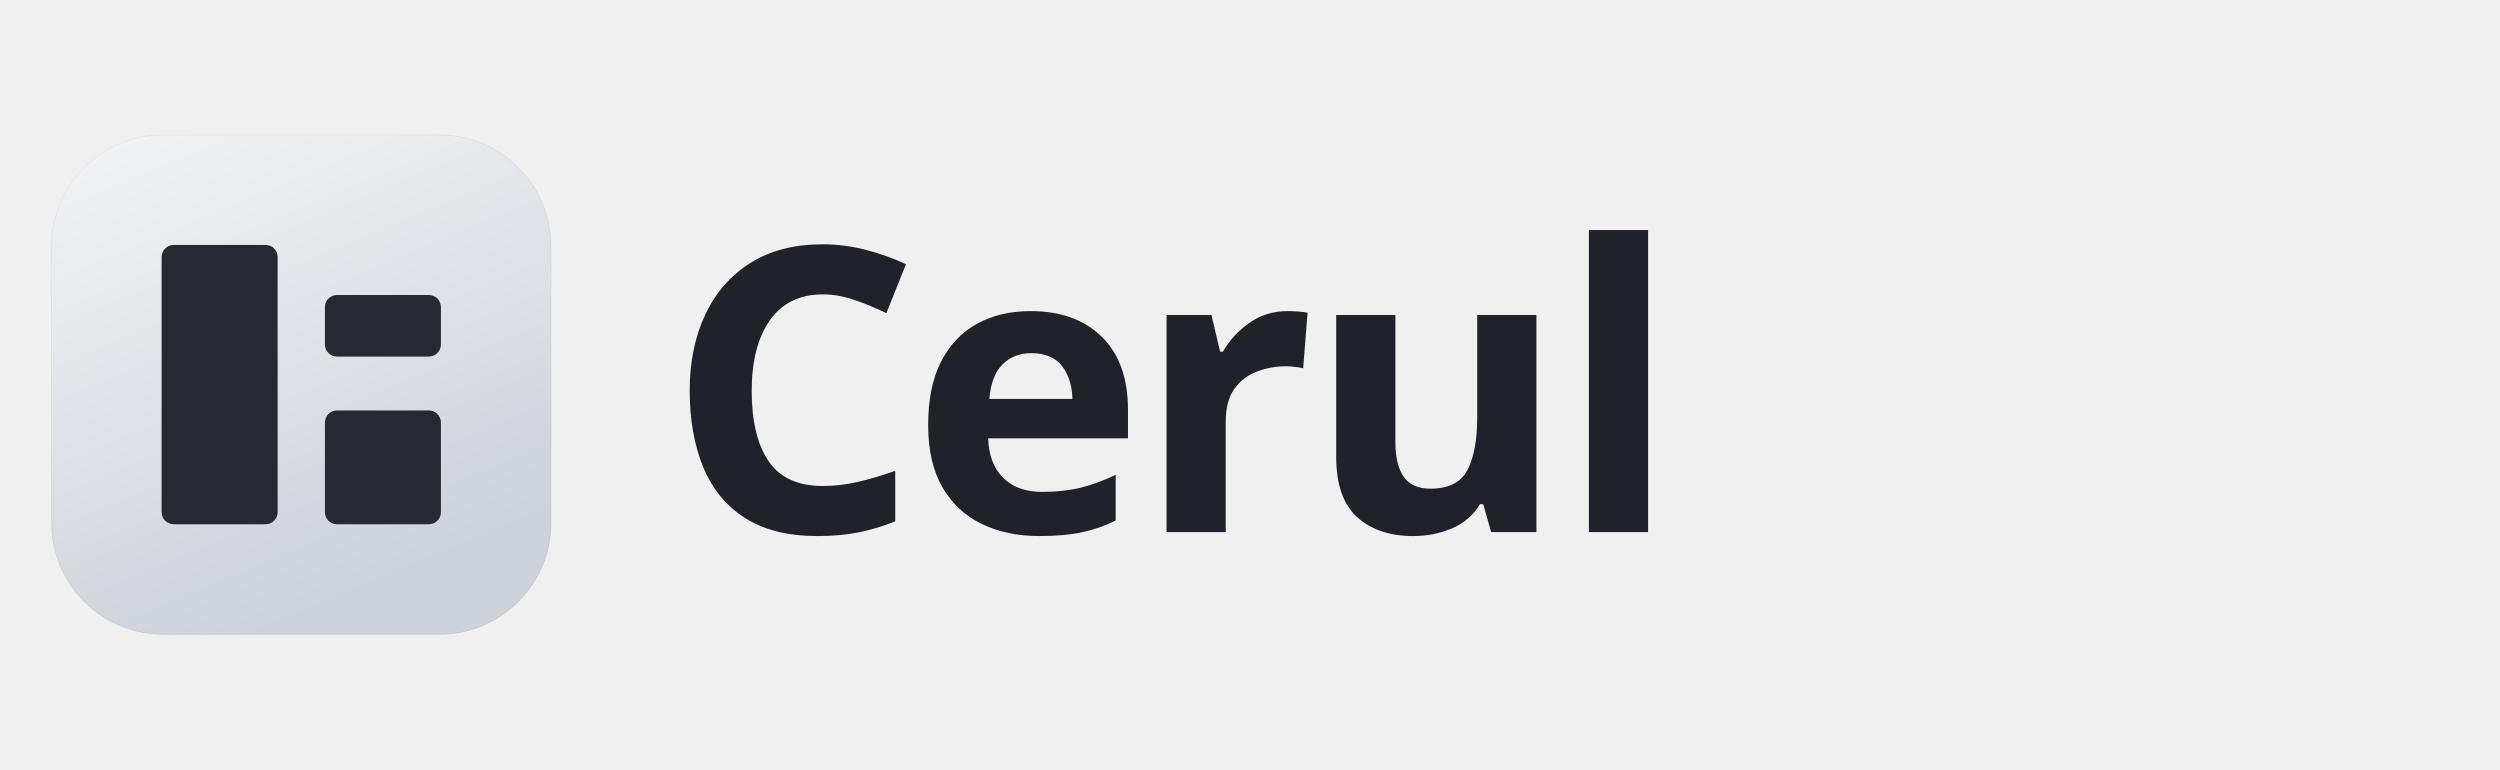
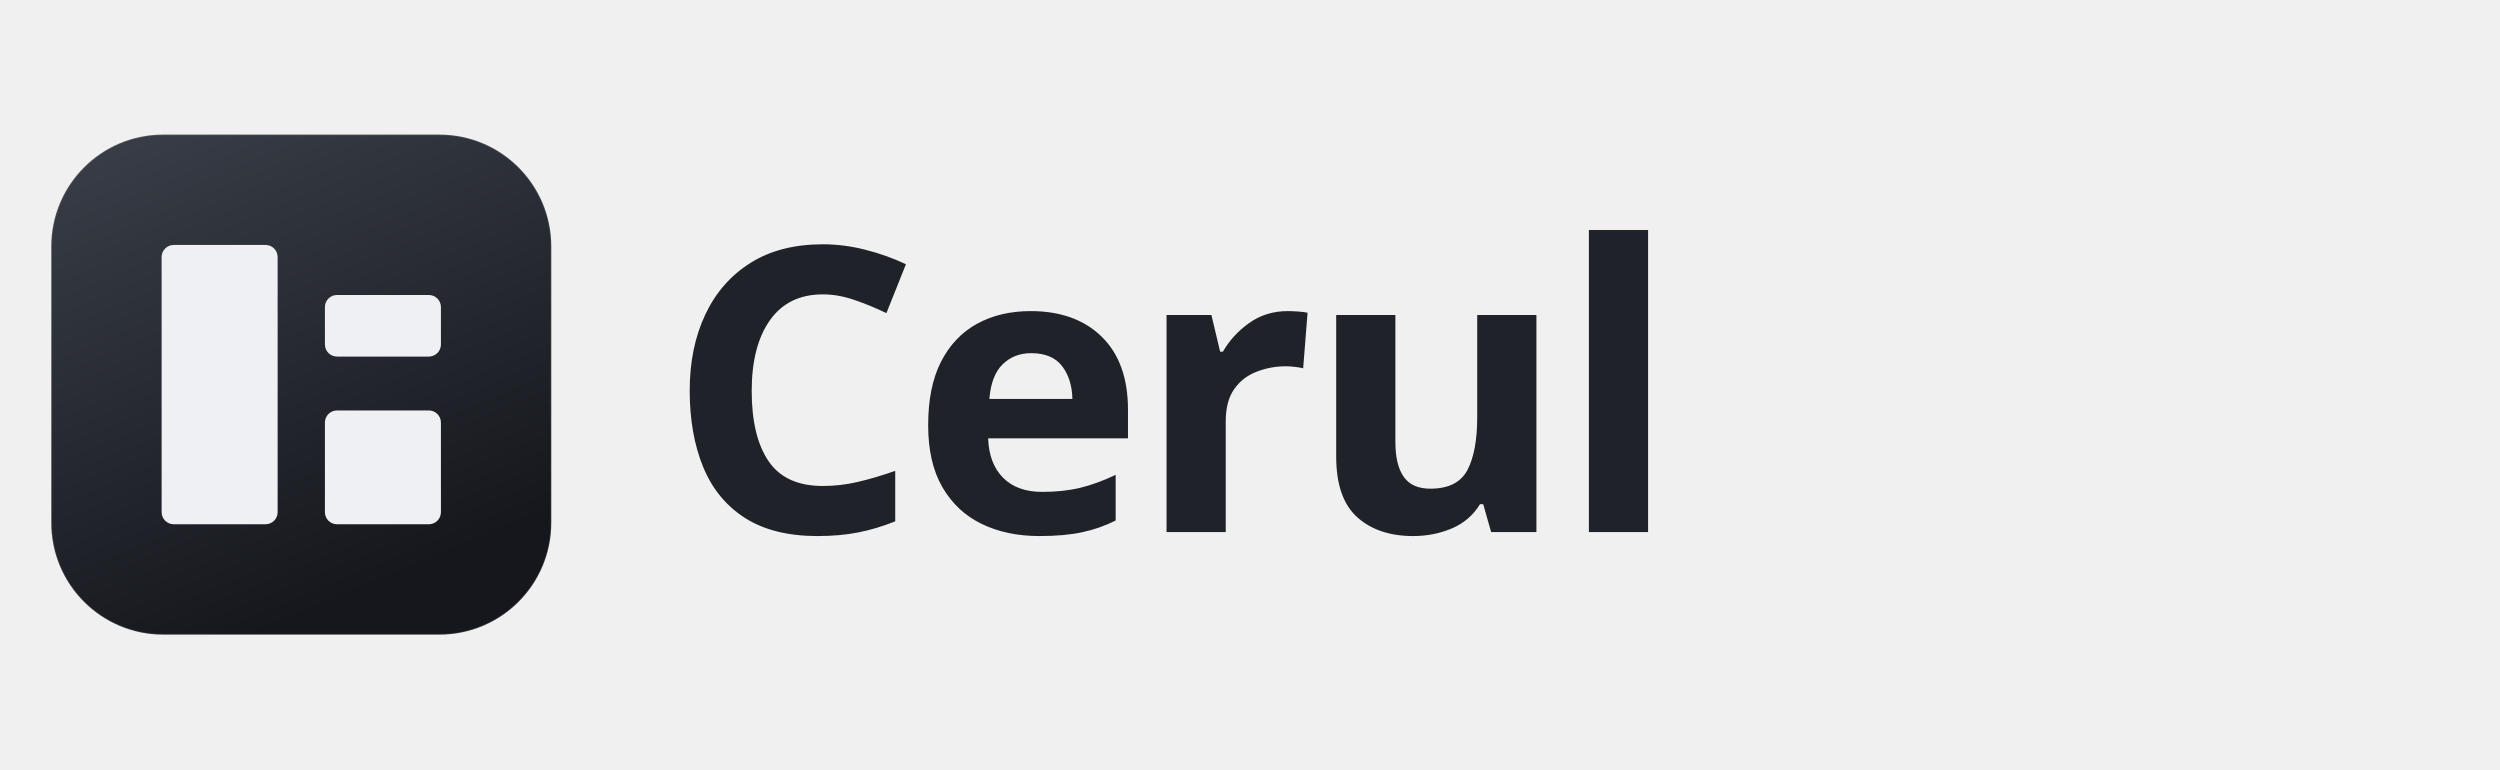
<svg xmlns="http://www.w3.org/2000/svg" viewBox="0 0 390 120" role="img" aria-label="Cerul">
  <defs>
    <linearGradient id="cerul-icon-bg" x1="0" y1="0" x2="0.42" y2="1">
-       <stop offset="0" stop-color="#f3f4f6" />
-       <stop offset="1" stop-color="#cdd2d9" />
+       <stop offset="0" stop-color="#3a3f49" />
+       <stop offset="1" stop-color="#15171c" />
    </linearGradient>
    <clipPath id="cerul-icon-clip">
      <rect width="1024" height="1024" rx="229" />
    </clipPath>
  </defs>
  <g transform="translate(8 21) scale(0.07617)" clip-path="url(#cerul-icon-clip)">
    <rect width="1024" height="1024" fill="url(#cerul-icon-bg)" />
-     <g transform="translate(226 226) scale(1.126)" fill="#26292f">
+     <g transform="translate(226 226) scale(1.126)" fill="#eef0f4">
      <rect width="211" height="508" rx="22" />
      <rect x="297" y="91" width="211" height="112" rx="22" />
      <rect x="297" y="301" width="211" height="207" rx="22" />
    </g>
-     <rect x="0.75" y="0.75" width="1022.5" height="1022.5" rx="228" fill="none" stroke="#28323e" stroke-opacity="0.08" stroke-width="1.5" />
+     <rect x="0.75" y="0.75" width="1022.5" height="1022.5" rx="228" fill="none" stroke="#ffffff" stroke-opacity="0.14" stroke-width="1.5" />
  </g>
  <text x="104" y="83" font-family="'Space Grotesk','Hanken Grotesk',system-ui,sans-serif" font-size="62" font-weight="600" letter-spacing="-1.5" fill="#1f2228">Cerul</text>
</svg>
